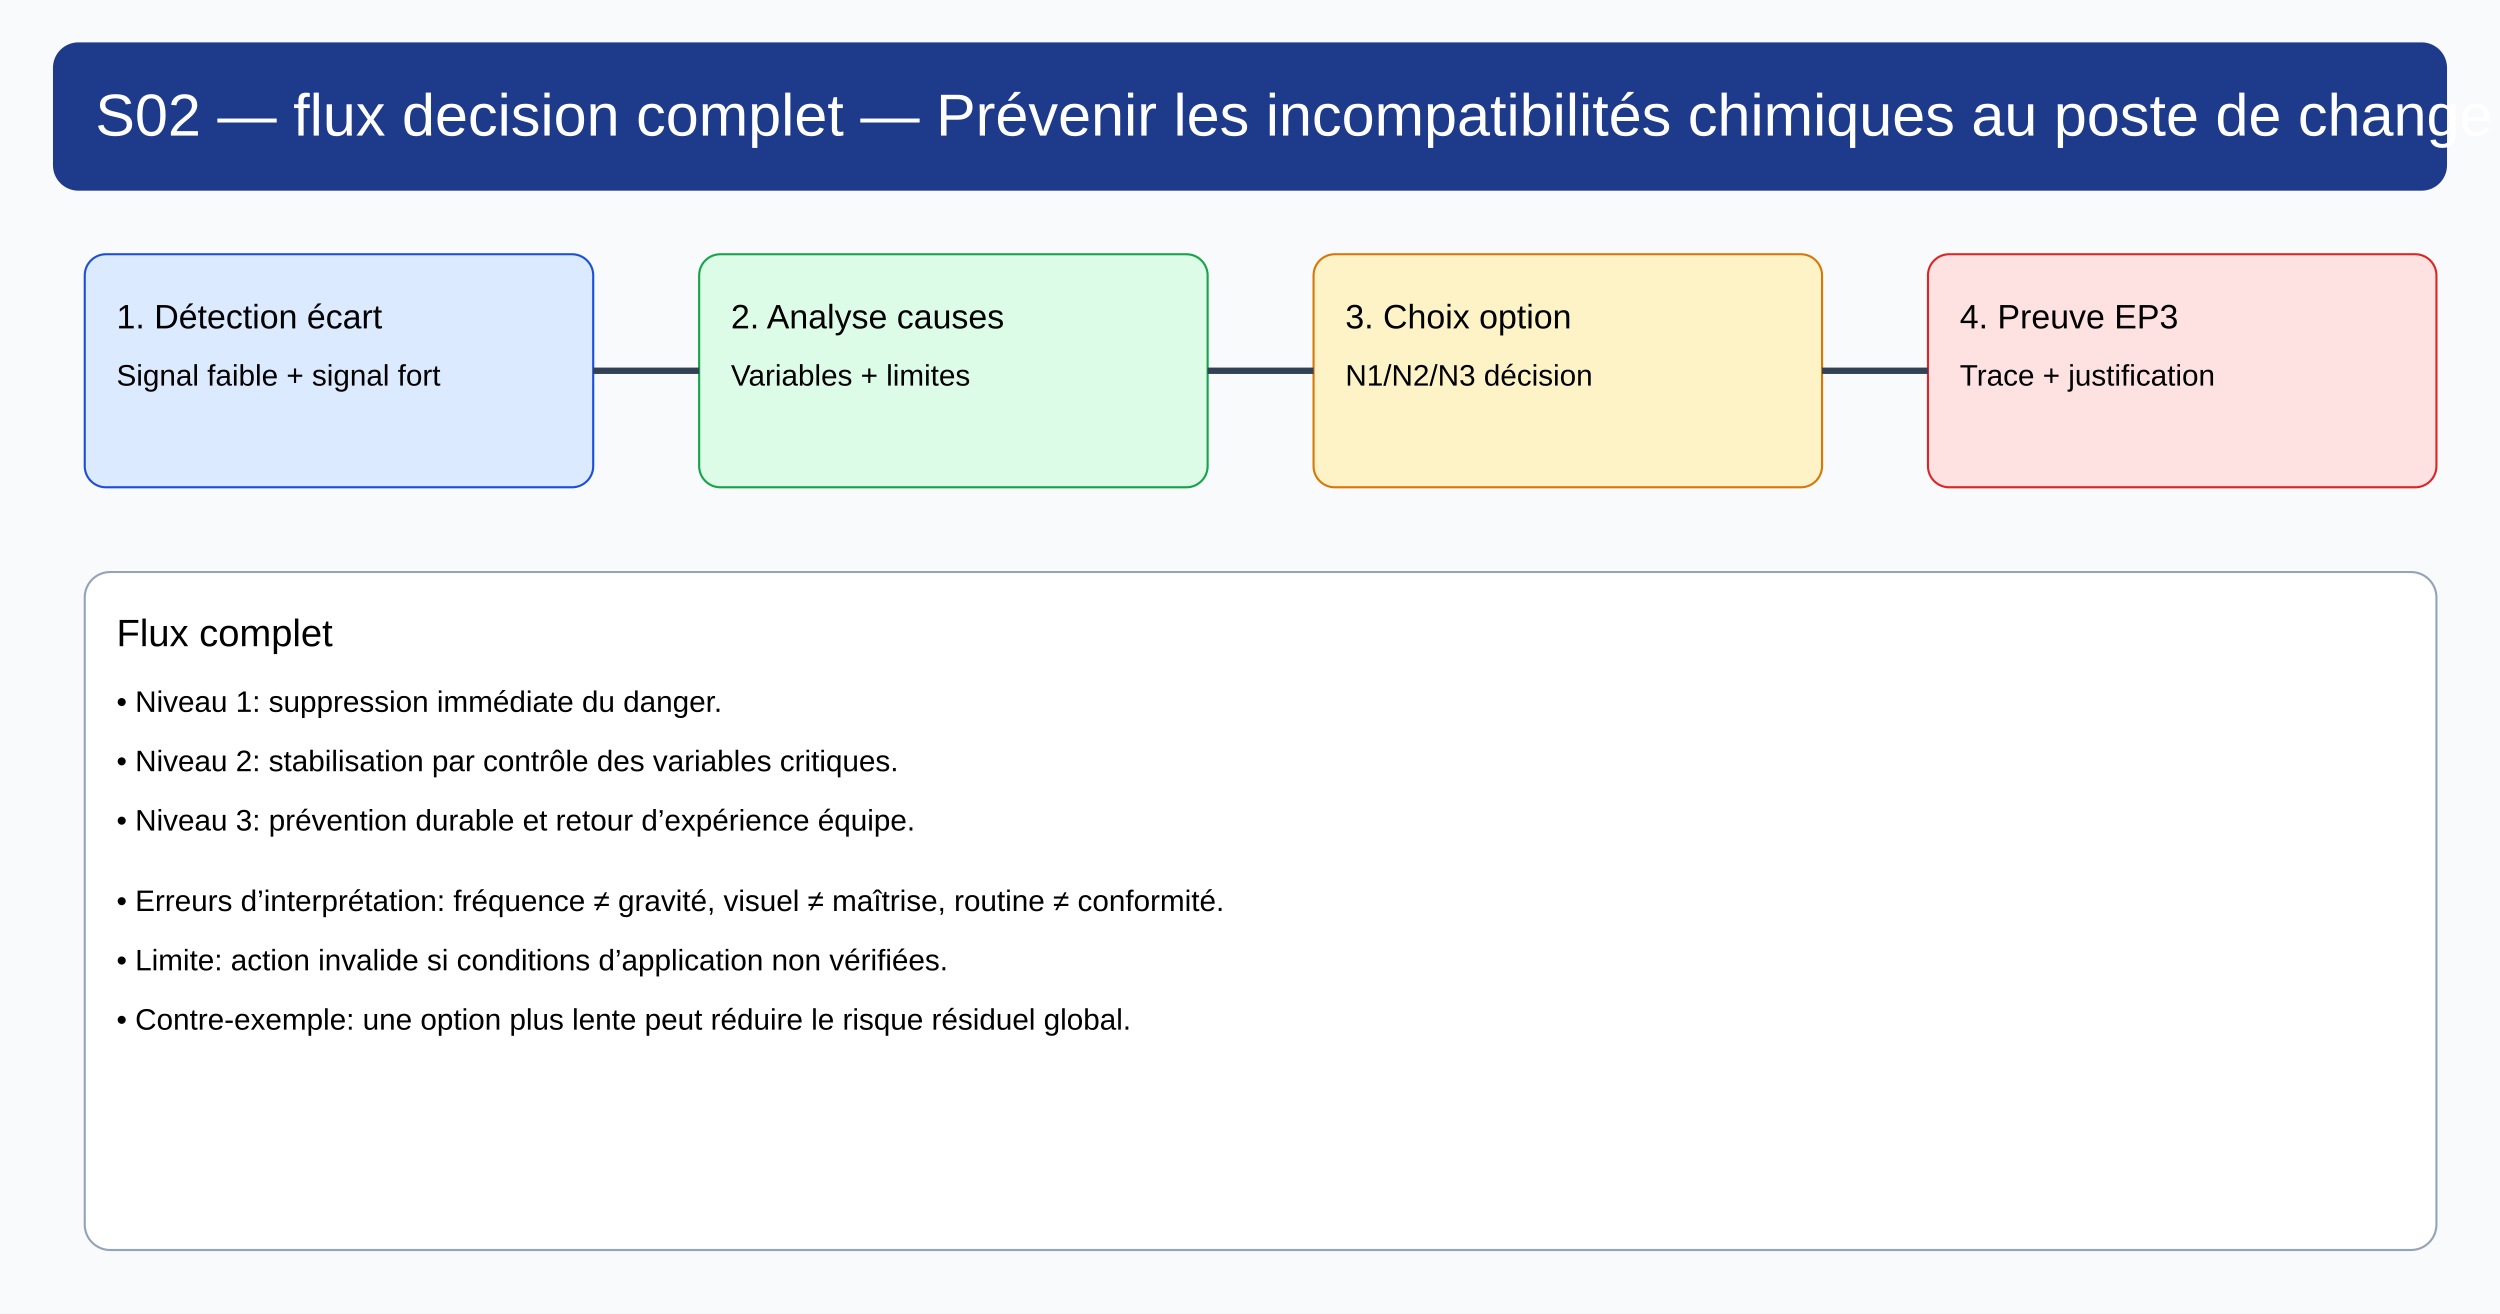
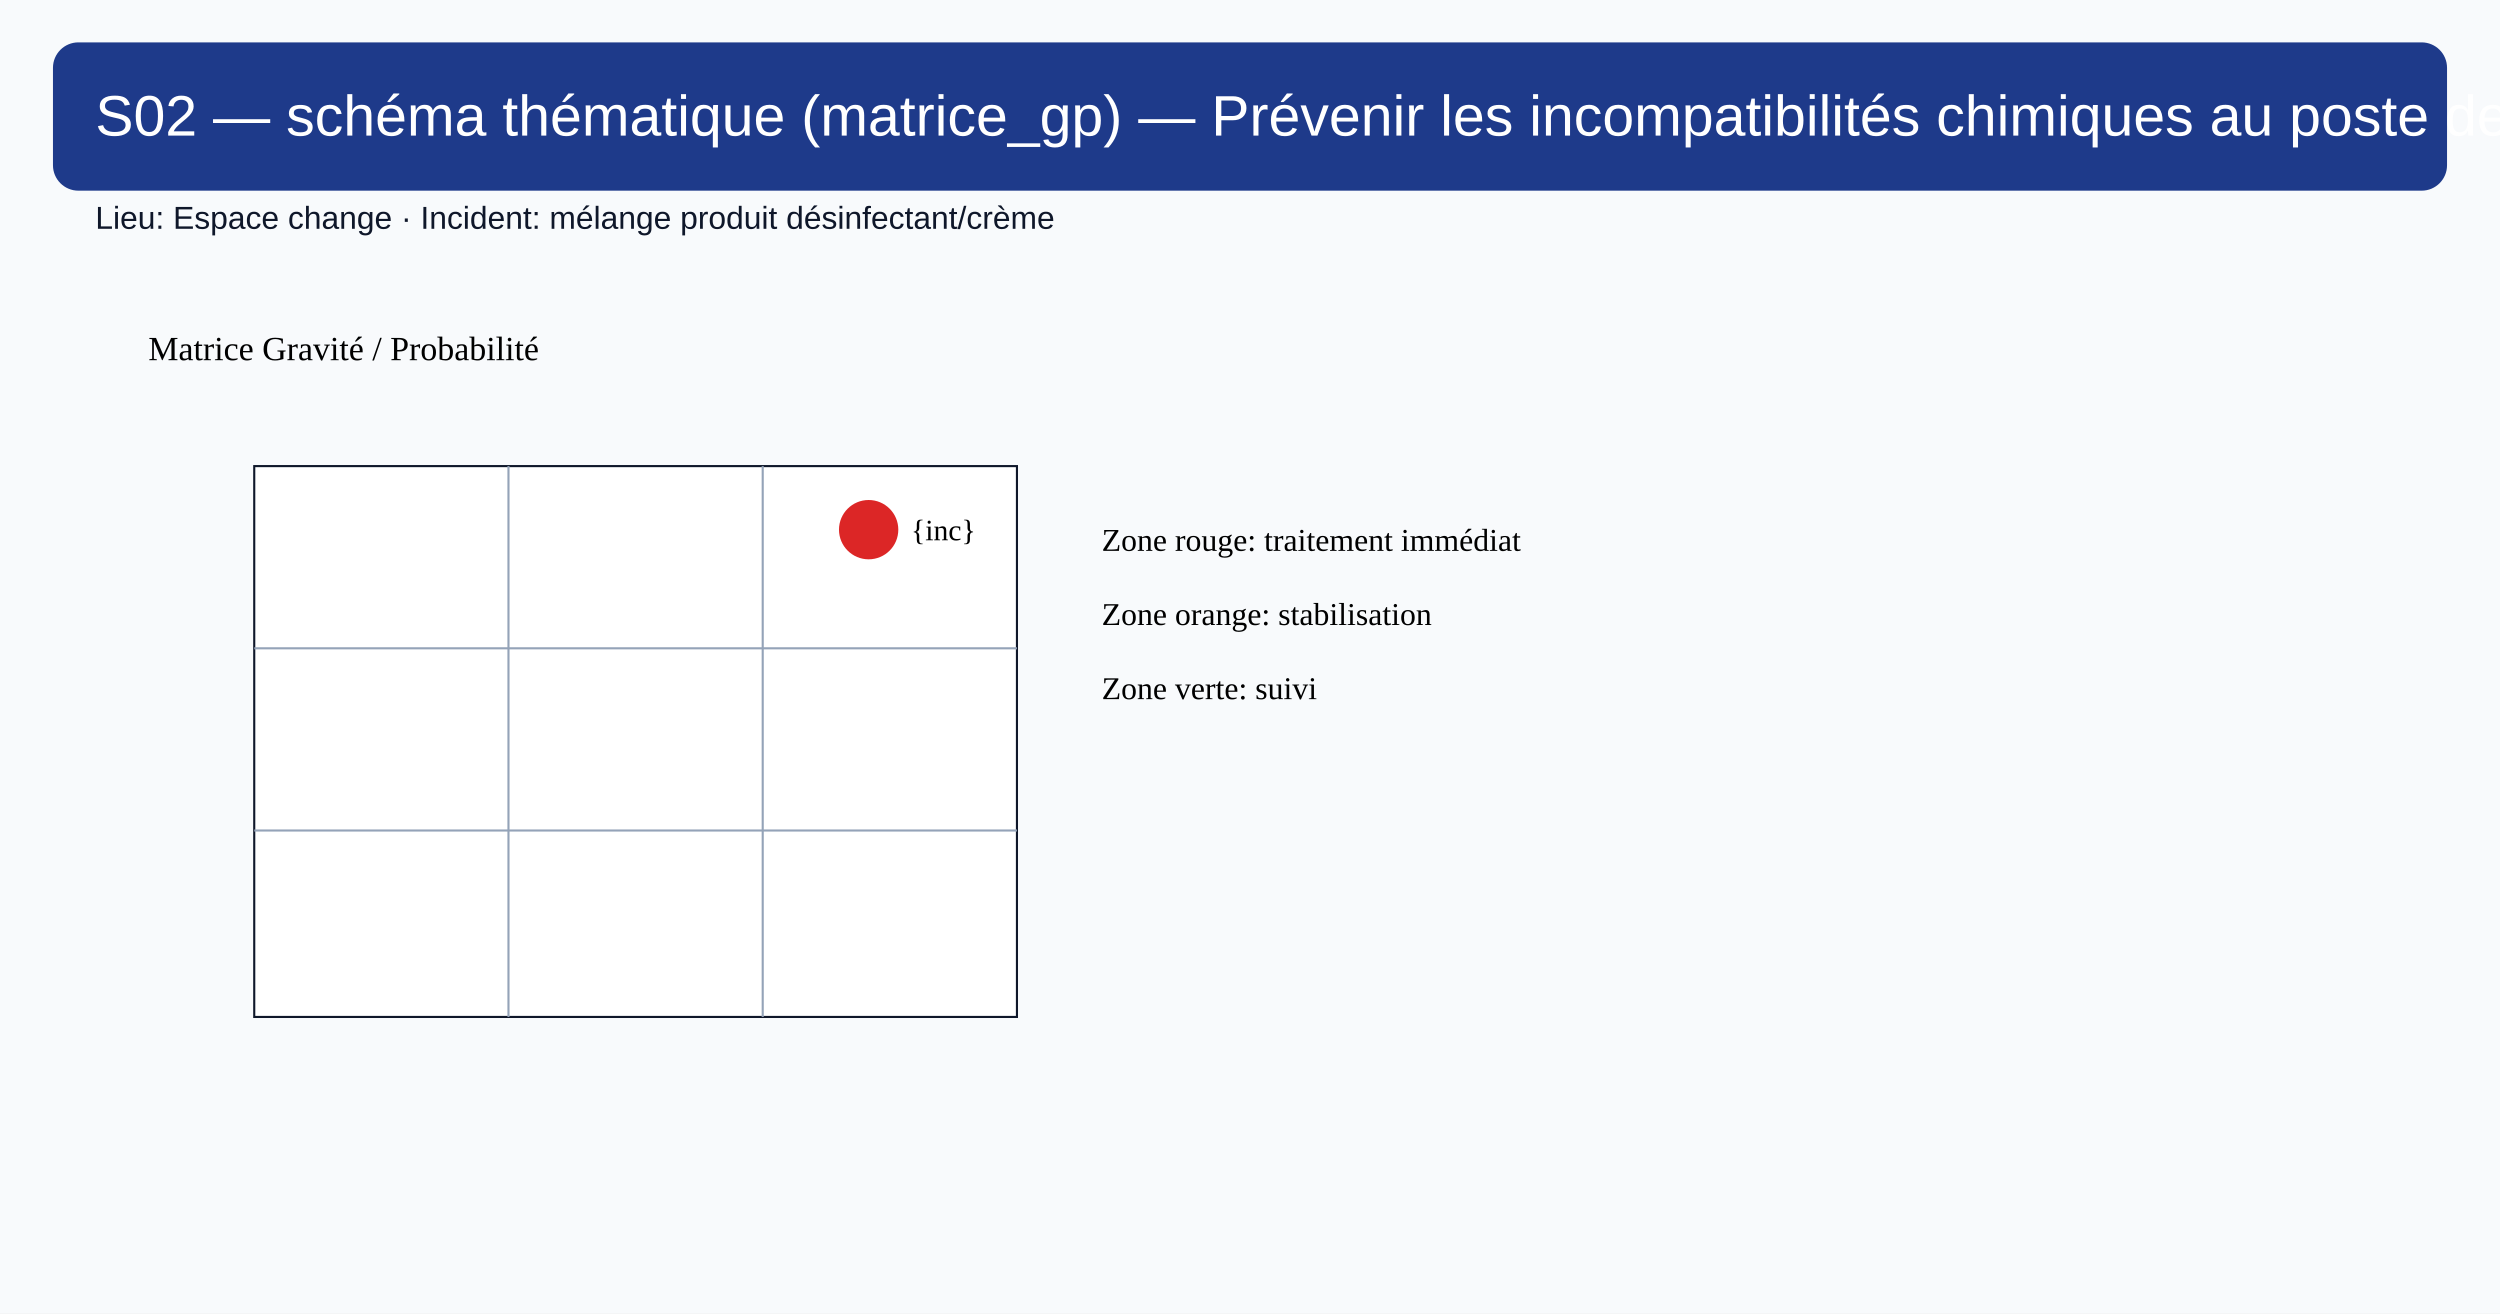
<svg xmlns="http://www.w3.org/2000/svg" width="1180" height="620" viewBox="0 0 1180 620">
  <rect width="1180" height="620" fill="#f8fafc" />
  <rect x="25" y="20" width="1130" height="70" rx="12" fill="#1e3a8a" />
-   <text x="45" y="64" fill="#fff" font-size="28" font-family="Arial">S02 — flux decision complet — Prévenir les incompatibilités chimiques au poste de change</text>
-   <rect x="40" y="120" width="240" height="110" rx="10" fill="#dbeafe" stroke="#1d4ed8" />
-   <text x="55" y="155" font-size="16" font-family="Arial">1. Détection écart</text>
-   <text x="55" y="182" font-size="14" font-family="Arial">Signal faible + signal fort</text>
-   <rect x="330" y="120" width="240" height="110" rx="10" fill="#dcfce7" stroke="#16a34a" />
-   <text x="345" y="155" font-size="16" font-family="Arial">2. Analyse causes</text>
-   <text x="345" y="182" font-size="14" font-family="Arial">Variables + limites</text>
-   <rect x="620" y="120" width="240" height="110" rx="10" fill="#fef3c7" stroke="#d97706" />
-   <text x="635" y="155" font-size="16" font-family="Arial">3. Choix option</text>
-   <text x="635" y="182" font-size="14" font-family="Arial">N1/N2/N3 décision</text>
-   <rect x="910" y="120" width="240" height="110" rx="10" fill="#fee2e2" stroke="#dc2626" />
-   <text x="925" y="155" font-size="16" font-family="Arial">4. Preuve EP3</text>
-   <text x="925" y="182" font-size="14" font-family="Arial">Trace + justification</text>
-   <line x1="280" y1="175" x2="330" y2="175" stroke="#334155" stroke-width="3" />
-   <line x1="570" y1="175" x2="620" y2="175" stroke="#334155" stroke-width="3" />
-   <line x1="860" y1="175" x2="910" y2="175" stroke="#334155" stroke-width="3" />
-   <rect x="40" y="270" width="1110" height="320" rx="12" fill="#fff" stroke="#94a3b8" />
-   <text x="55" y="305" font-size="18" font-family="Arial">Flux complet</text>
-   <text x="55" y="336" font-size="14" font-family="Arial">• Niveau 1: suppression immédiate du danger.</text>
-   <text x="55" y="364" font-size="14" font-family="Arial">• Niveau 2: stabilisation par contrôle des variables critiques.</text>
-   <text x="55" y="392" font-size="14" font-family="Arial">• Niveau 3: prévention durable et retour d’expérience équipe.</text>
-   <text x="55" y="430" font-size="14" font-family="Arial">• Erreurs d’interprétation: fréquence ≠ gravité, visuel ≠ maîtrise, routine ≠ conformité.</text>
-   <text x="55" y="458" font-size="14" font-family="Arial">• Limite: action invalide si conditions d’application non vérifiées.</text>
-   <text x="55" y="486" font-size="14" font-family="Arial">• Contre-exemple: une option plus lente peut réduire le risque résiduel global.</text>
+   <text x="45" y="64" fill="#fff" font-size="27" font-family="Arial">S02 — schéma thématique (matrice_gp) — Prévenir les incompatibilités chimiques au poste de change</text>
+   <text x="45" y="108" fill="#0f172a" font-size="15" font-family="Arial">Lieu: Espace change · Incident: mélange produit désinfectant/crème</text>
+   <text x="70" y="170" font-size="16">Matrice Gravité / Probabilité</text>
+   <rect x="120" y="220" width="360" height="260" fill="#fff" stroke="#0f172a" />
+   <line x1="240" y1="220" x2="240" y2="480" stroke="#94a3b8" />
+   <line x1="360" y1="220" x2="360" y2="480" stroke="#94a3b8" />
+   <line x1="120" y1="306" x2="480" y2="306" stroke="#94a3b8" />
+   <line x1="120" y1="392" x2="480" y2="392" stroke="#94a3b8" />
+   <text x="520" y="260" font-size="15">Zone rouge: traitement immédiat</text>
+   <text x="520" y="295" font-size="15">Zone orange: stabilisation</text>
+   <text x="520" y="330" font-size="15">Zone verte: suivi</text>
+   <circle cx="410" cy="250" r="14" fill="#dc2626" />
+   <text x="430" y="255" font-size="14">{inc}</text>
</svg>
